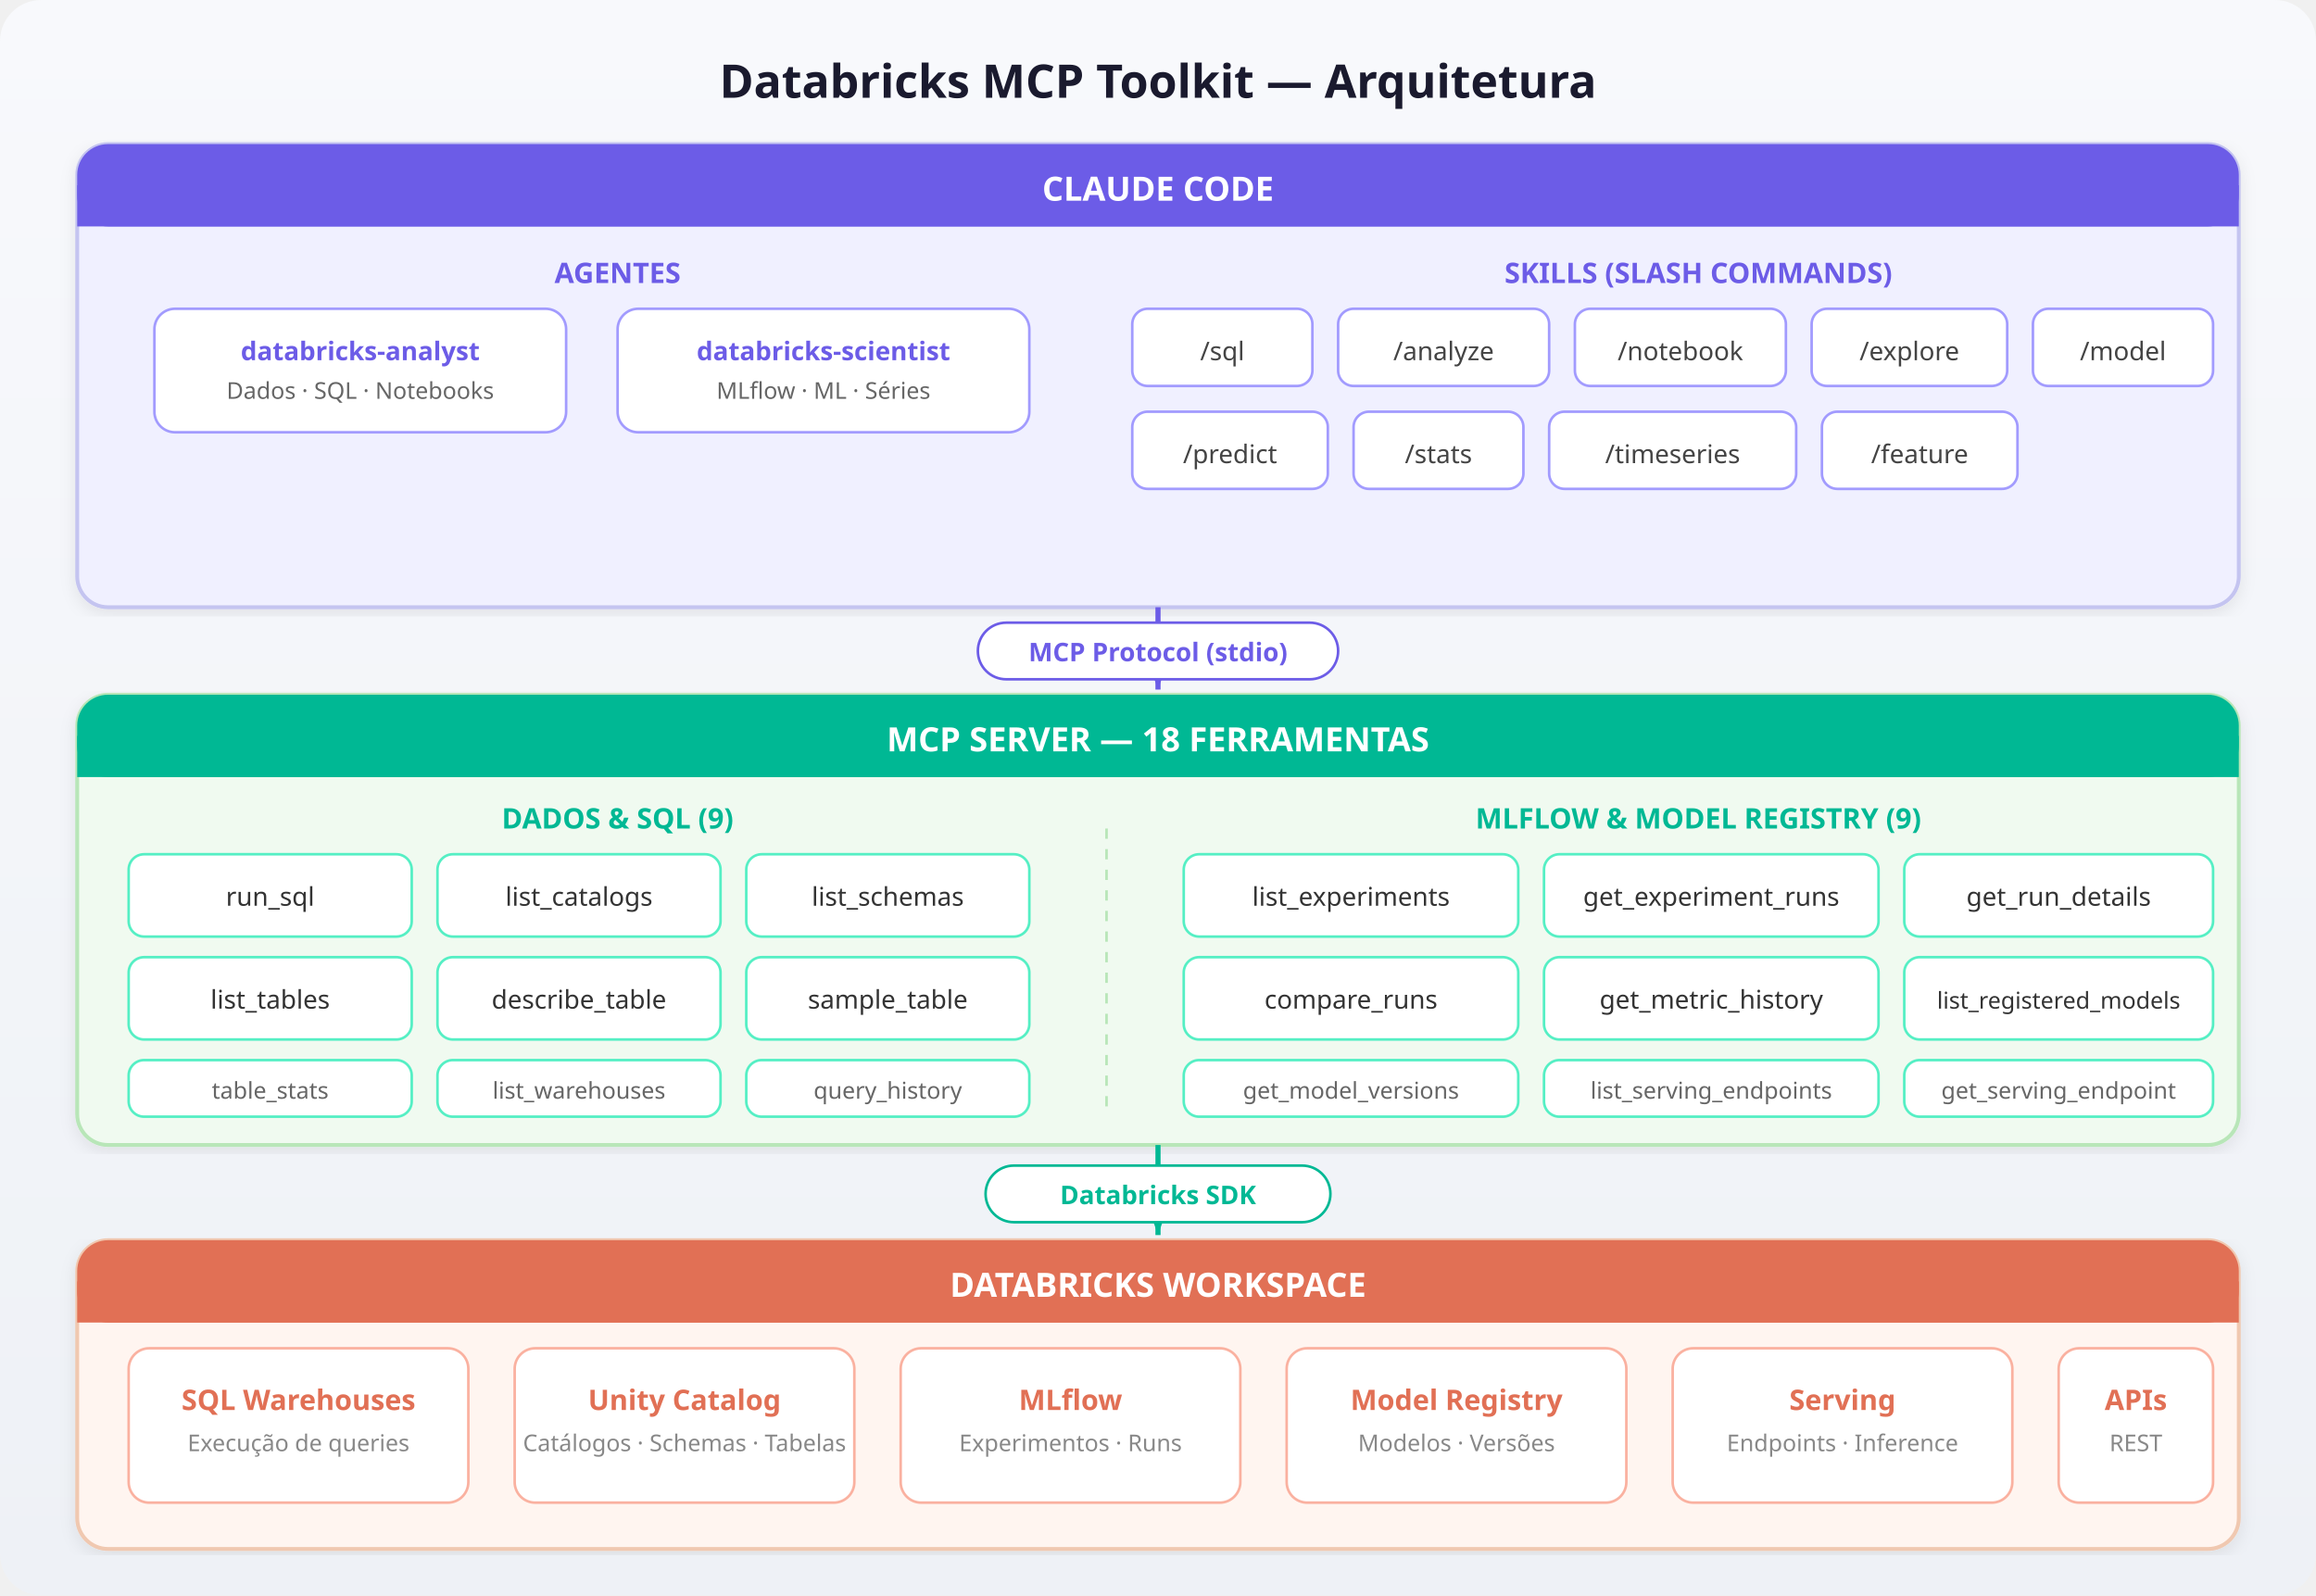
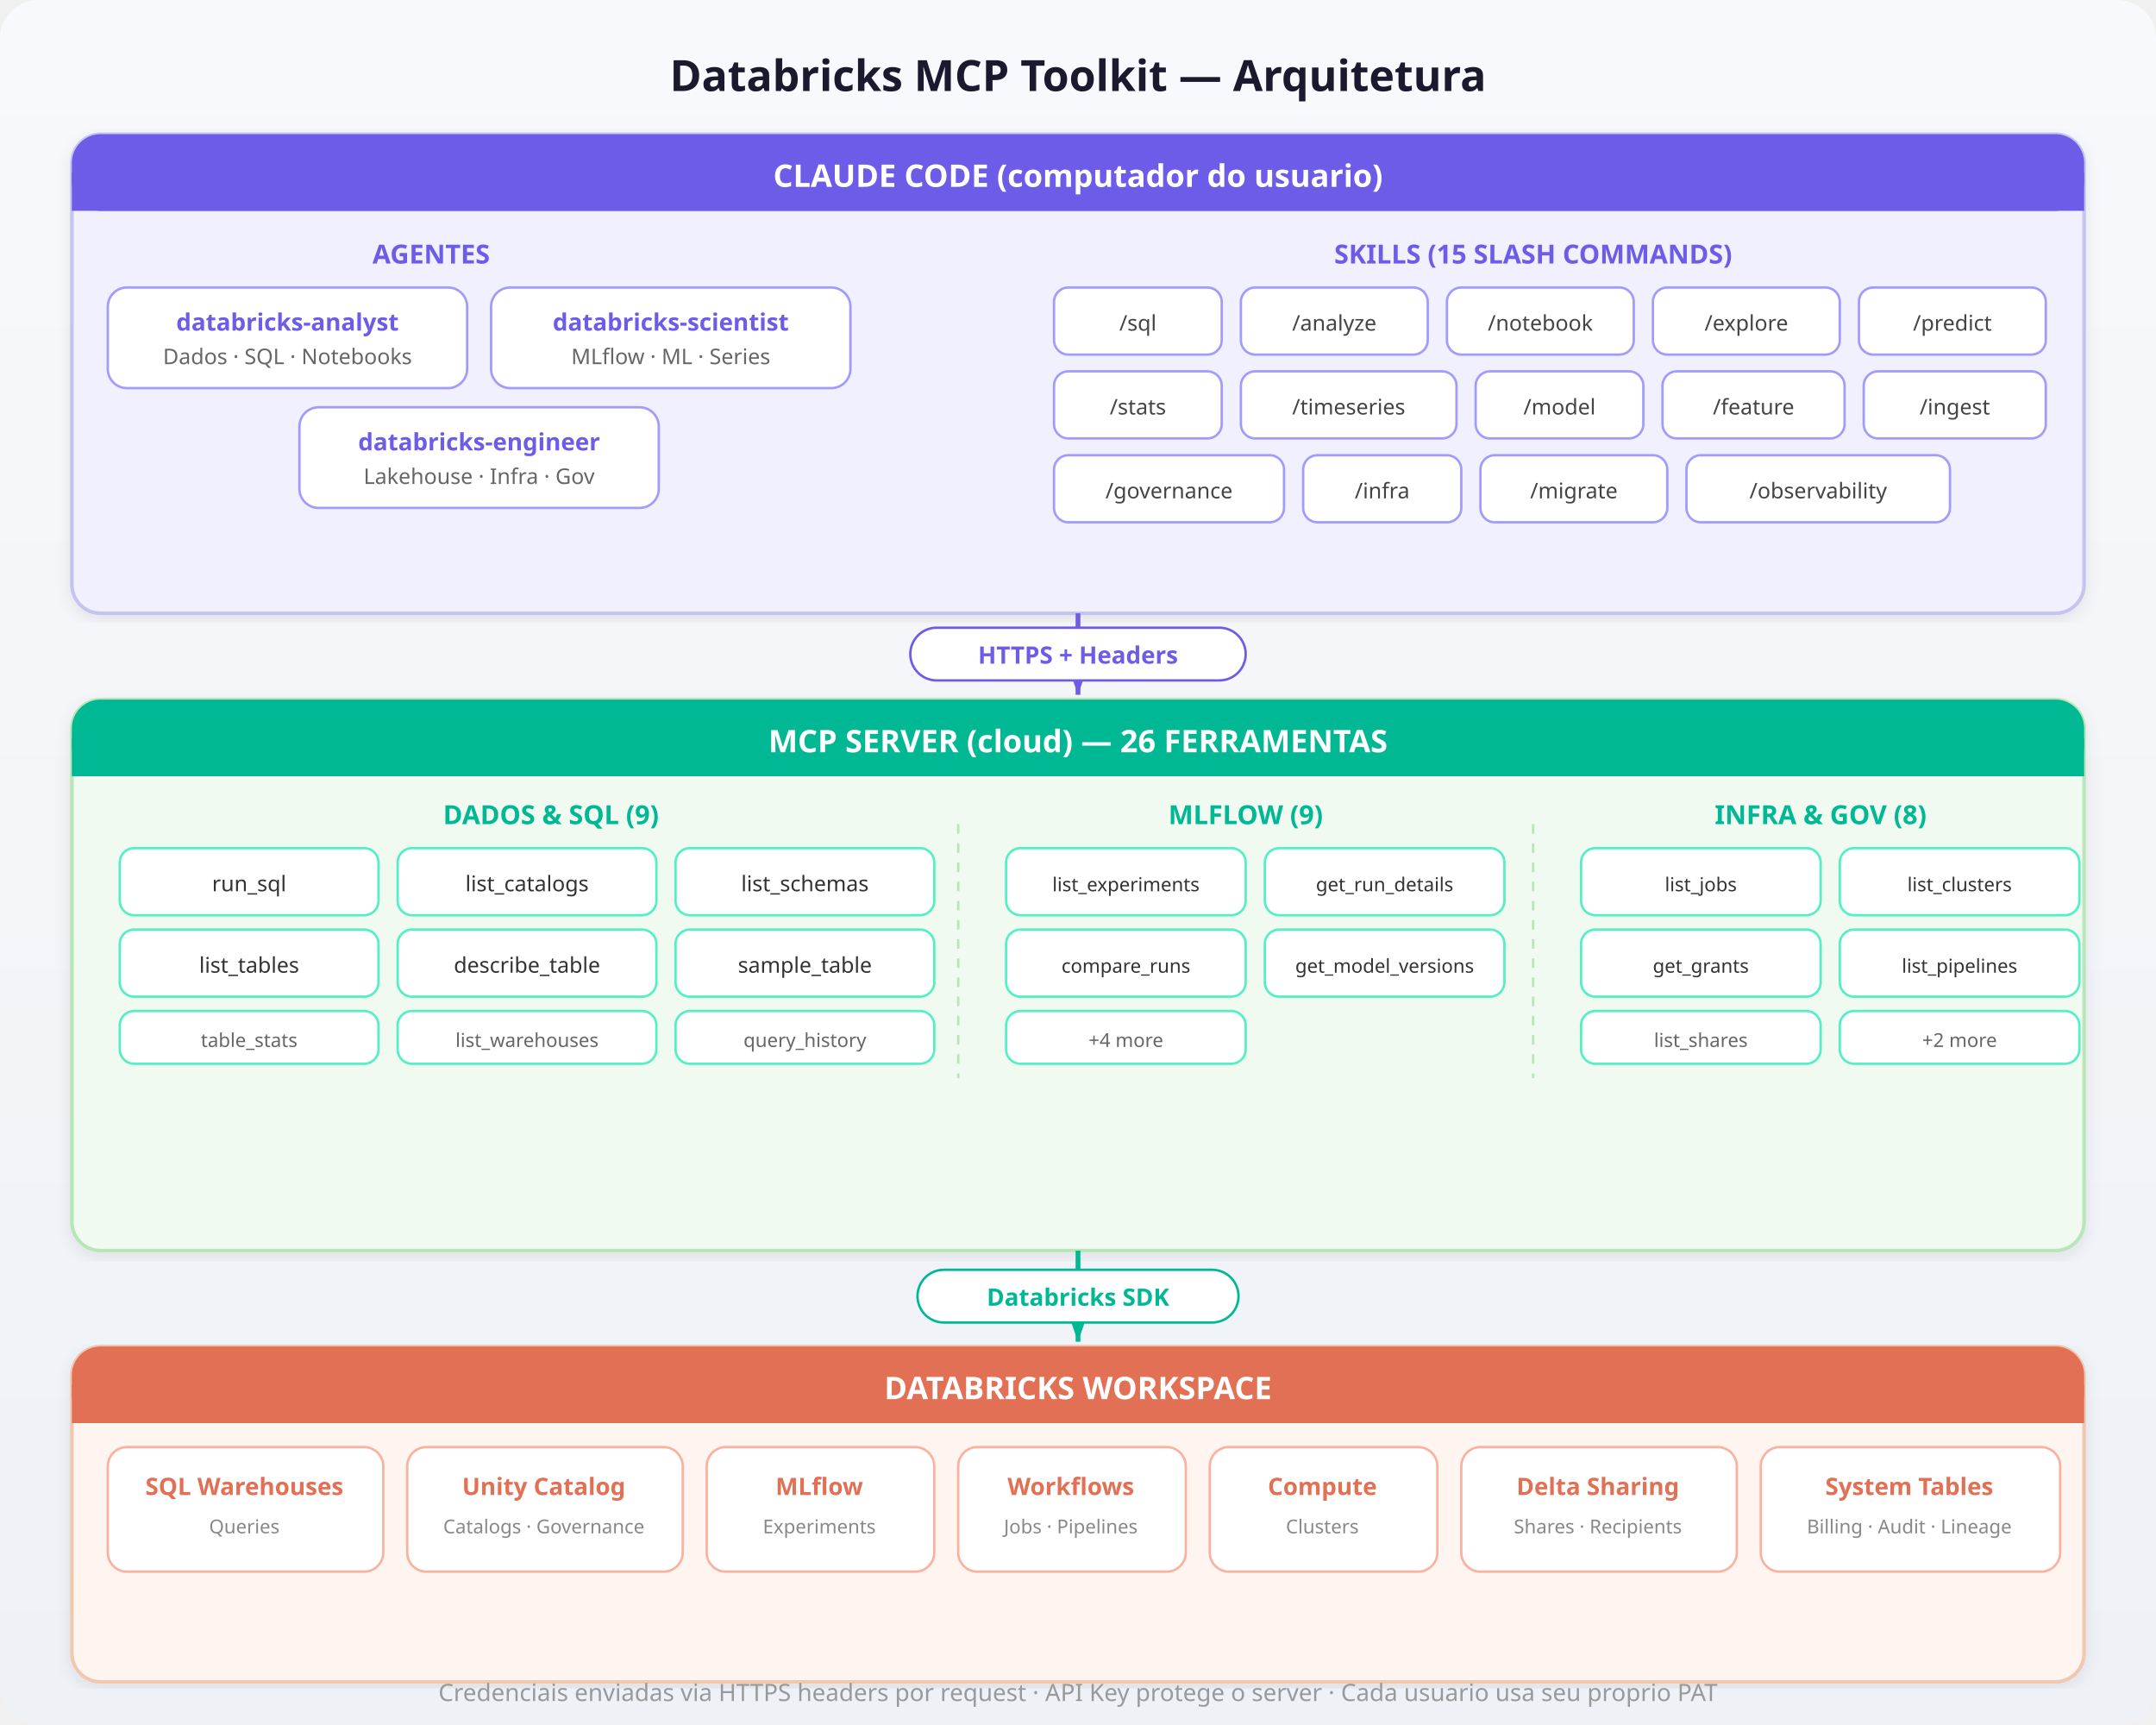
- <svg xmlns="http://www.w3.org/2000/svg" viewBox="0 0 900 620" font-family="'Segoe UI', system-ui, -apple-system, sans-serif">
+ <svg xmlns="http://www.w3.org/2000/svg" viewBox="0 0 900 720" font-family="'Segoe UI', system-ui, -apple-system, sans-serif">
  <defs>
    <filter id="shadow" x="-2%" y="-2%" width="104%" height="104%">
      <feDropShadow dx="0" dy="2" stdDeviation="3" flood-opacity="0.08" />
    </filter>
    <linearGradient id="bgGrad" x1="0%" y1="0%" x2="0%" y2="100%">
      <stop offset="0%" style="stop-color:#f8f9fc" />
      <stop offset="100%" style="stop-color:#eef1f6" />
    </linearGradient>
-   </defs>
-   <rect width="900" height="620" rx="16" fill="url(#bgGrad)" />
-   <text x="450" y="38" text-anchor="middle" font-size="18" font-weight="700" fill="#1a1a2e">Databricks MCP Toolkit — Arquitetura</text>
-   <rect x="30" y="56" width="840" height="180" rx="12" fill="#f0f0ff" stroke="#c4c4f0" stroke-width="1.5" filter="url(#shadow)" />
-   <rect x="30" y="56" width="840" height="32" rx="12" fill="#6c5ce7" />
-   <rect x="30" y="72" width="840" height="16" fill="#6c5ce7" />
-   <text x="450" y="78" text-anchor="middle" font-size="13" font-weight="700" fill="white">CLAUDE CODE</text>
-   <text x="240" y="110" text-anchor="middle" font-size="11" font-weight="600" fill="#6c5ce7">AGENTES</text>
-   <rect x="60" y="120" width="160" height="48" rx="8" fill="white" stroke="#a29bfe" stroke-width="1" />
-   <text x="140" y="140" text-anchor="middle" font-size="10" font-weight="600" fill="#6c5ce7">databricks-analyst</text>
-   <text x="140" y="155" text-anchor="middle" font-size="9" fill="#666">Dados · SQL · Notebooks</text>
-   <rect x="240" y="120" width="160" height="48" rx="8" fill="white" stroke="#a29bfe" stroke-width="1" />
-   <text x="320" y="140" text-anchor="middle" font-size="10" font-weight="600" fill="#6c5ce7">databricks-scientist</text>
-   <text x="320" y="155" text-anchor="middle" font-size="9" fill="#666">MLflow · ML · Séries</text>
-   <text x="660" y="110" text-anchor="middle" font-size="11" font-weight="600" fill="#6c5ce7">SKILLS (SLASH COMMANDS)</text>
-   <rect x="440" y="120" width="70" height="30" rx="6" fill="white" stroke="#a29bfe" stroke-width="1" />
-   <text x="475" y="140" text-anchor="middle" font-size="10" font-weight="500" fill="#444">/sql</text>
-   <rect x="520" y="120" width="82" height="30" rx="6" fill="white" stroke="#a29bfe" stroke-width="1" />
-   <text x="561" y="140" text-anchor="middle" font-size="10" font-weight="500" fill="#444">/analyze</text>
-   <rect x="612" y="120" width="82" height="30" rx="6" fill="white" stroke="#a29bfe" stroke-width="1" />
-   <text x="653" y="140" text-anchor="middle" font-size="10" font-weight="500" fill="#444">/notebook</text>
-   <rect x="704" y="120" width="76" height="30" rx="6" fill="white" stroke="#a29bfe" stroke-width="1" />
-   <text x="742" y="140" text-anchor="middle" font-size="10" font-weight="500" fill="#444">/explore</text>
-   <rect x="790" y="120" width="70" height="30" rx="6" fill="white" stroke="#a29bfe" stroke-width="1" />
-   <text x="825" y="140" text-anchor="middle" font-size="10" font-weight="500" fill="#444">/model</text>
-   <rect x="440" y="160" width="76" height="30" rx="6" fill="white" stroke="#a29bfe" stroke-width="1" />
-   <text x="478" y="180" text-anchor="middle" font-size="10" font-weight="500" fill="#444">/predict</text>
-   <rect x="526" y="160" width="66" height="30" rx="6" fill="white" stroke="#a29bfe" stroke-width="1" />
-   <text x="559" y="180" text-anchor="middle" font-size="10" font-weight="500" fill="#444">/stats</text>
-   <rect x="602" y="160" width="96" height="30" rx="6" fill="white" stroke="#a29bfe" stroke-width="1" />
-   <text x="650" y="180" text-anchor="middle" font-size="10" font-weight="500" fill="#444">/timeseries</text>
-   <rect x="708" y="160" width="76" height="30" rx="6" fill="white" stroke="#a29bfe" stroke-width="1" />
-   <text x="746" y="180" text-anchor="middle" font-size="10" font-weight="500" fill="#444">/feature</text>
-   <line x1="450" y1="236" x2="450" y2="268" stroke="#6c5ce7" stroke-width="2" marker-end="url(#arrowPurple)" />
-   <defs>
    <marker id="arrowPurple" markerWidth="10" markerHeight="7" refX="10" refY="3.5" orient="auto">
      <polygon points="0 0, 10 3.5, 0 7" fill="#6c5ce7" />
    </marker>
-   </defs>
-   <rect x="380" y="242" width="140" height="22" rx="11" fill="white" stroke="#6c5ce7" stroke-width="1" />
-   <text x="450" y="257" text-anchor="middle" font-size="10" font-weight="600" fill="#6c5ce7">MCP Protocol (stdio)</text>
-   <rect x="30" y="270" width="840" height="175" rx="12" fill="#f0faf0" stroke="#b8e6b8" stroke-width="1.5" filter="url(#shadow)" />
-   <rect x="30" y="270" width="840" height="32" rx="12" fill="#00b894" />
-   <rect x="30" y="286" width="840" height="16" fill="#00b894" />
-   <text x="450" y="292" text-anchor="middle" font-size="13" font-weight="700" fill="white">MCP SERVER — 18 FERRAMENTAS</text>
-   <text x="240" y="322" text-anchor="middle" font-size="11" font-weight="600" fill="#00b894">DADOS &amp; SQL (9)</text>
-   <rect x="50" y="332" width="110" height="32" rx="6" fill="white" stroke="#55efc4" stroke-width="1" />
-   <text x="105" y="352" text-anchor="middle" font-size="10" fill="#333">run_sql</text>
-   <rect x="170" y="332" width="110" height="32" rx="6" fill="white" stroke="#55efc4" stroke-width="1" />
-   <text x="225" y="352" text-anchor="middle" font-size="10" fill="#333">list_catalogs</text>
-   <rect x="290" y="332" width="110" height="32" rx="6" fill="white" stroke="#55efc4" stroke-width="1" />
-   <text x="345" y="352" text-anchor="middle" font-size="10" fill="#333">list_schemas</text>
-   <rect x="50" y="372" width="110" height="32" rx="6" fill="white" stroke="#55efc4" stroke-width="1" />
-   <text x="105" y="392" text-anchor="middle" font-size="10" fill="#333">list_tables</text>
-   <rect x="170" y="372" width="110" height="32" rx="6" fill="white" stroke="#55efc4" stroke-width="1" />
-   <text x="225" y="392" text-anchor="middle" font-size="10" fill="#333">describe_table</text>
-   <rect x="290" y="372" width="110" height="32" rx="6" fill="white" stroke="#55efc4" stroke-width="1" />
-   <text x="345" y="392" text-anchor="middle" font-size="10" fill="#333">sample_table</text>
-   <rect x="50" y="412" width="110" height="22" rx="6" fill="white" stroke="#55efc4" stroke-width="1" />
-   <text x="105" y="427" text-anchor="middle" font-size="9" fill="#666">table_stats</text>
-   <rect x="170" y="412" width="110" height="22" rx="6" fill="white" stroke="#55efc4" stroke-width="1" />
-   <text x="225" y="427" text-anchor="middle" font-size="9" fill="#666">list_warehouses</text>
-   <rect x="290" y="412" width="110" height="22" rx="6" fill="white" stroke="#55efc4" stroke-width="1" />
-   <text x="345" y="427" text-anchor="middle" font-size="9" fill="#666">query_history</text>
-   <line x1="430" y1="322" x2="430" y2="434" stroke="#b8e6b8" stroke-width="1" stroke-dasharray="4,4" />
-   <text x="660" y="322" text-anchor="middle" font-size="11" font-weight="600" fill="#00b894">MLFLOW &amp; MODEL REGISTRY (9)</text>
-   <rect x="460" y="332" width="130" height="32" rx="6" fill="white" stroke="#55efc4" stroke-width="1" />
-   <text x="525" y="352" text-anchor="middle" font-size="10" fill="#333">list_experiments</text>
-   <rect x="600" y="332" width="130" height="32" rx="6" fill="white" stroke="#55efc4" stroke-width="1" />
-   <text x="665" y="352" text-anchor="middle" font-size="10" fill="#333">get_experiment_runs</text>
-   <rect x="740" y="332" width="120" height="32" rx="6" fill="white" stroke="#55efc4" stroke-width="1" />
-   <text x="800" y="352" text-anchor="middle" font-size="10" fill="#333">get_run_details</text>
-   <rect x="460" y="372" width="130" height="32" rx="6" fill="white" stroke="#55efc4" stroke-width="1" />
-   <text x="525" y="392" text-anchor="middle" font-size="10" fill="#333">compare_runs</text>
-   <rect x="600" y="372" width="130" height="32" rx="6" fill="white" stroke="#55efc4" stroke-width="1" />
-   <text x="665" y="392" text-anchor="middle" font-size="10" fill="#333">get_metric_history</text>
-   <rect x="740" y="372" width="120" height="32" rx="6" fill="white" stroke="#55efc4" stroke-width="1" />
-   <text x="800" y="392" text-anchor="middle" font-size="9" fill="#333">list_registered_models</text>
-   <rect x="460" y="412" width="130" height="22" rx="6" fill="white" stroke="#55efc4" stroke-width="1" />
-   <text x="525" y="427" text-anchor="middle" font-size="9" fill="#666">get_model_versions</text>
-   <rect x="600" y="412" width="130" height="22" rx="6" fill="white" stroke="#55efc4" stroke-width="1" />
-   <text x="665" y="427" text-anchor="middle" font-size="9" fill="#666">list_serving_endpoints</text>
-   <rect x="740" y="412" width="120" height="22" rx="6" fill="white" stroke="#55efc4" stroke-width="1" />
-   <text x="800" y="427" text-anchor="middle" font-size="9" fill="#666">get_serving_endpoint</text>
-   <line x1="450" y1="445" x2="450" y2="480" stroke="#00b894" stroke-width="2" marker-end="url(#arrowGreen)" />
-   <defs>
    <marker id="arrowGreen" markerWidth="10" markerHeight="7" refX="10" refY="3.5" orient="auto">
      <polygon points="0 0, 10 3.5, 0 7" fill="#00b894" />
    </marker>
  </defs>
-   <rect x="383" y="453" width="134" height="22" rx="11" fill="white" stroke="#00b894" stroke-width="1" />
-   <text x="450" y="468" text-anchor="middle" font-size="10" font-weight="600" fill="#00b894">Databricks SDK</text>
-   <rect x="30" y="482" width="840" height="120" rx="12" fill="#fff5f0" stroke="#f0c8b0" stroke-width="1.5" filter="url(#shadow)" />
-   <rect x="30" y="482" width="840" height="32" rx="12" fill="#e17055" />
-   <rect x="30" y="498" width="840" height="16" fill="#e17055" />
-   <text x="450" y="504" text-anchor="middle" font-size="13" font-weight="700" fill="white">DATABRICKS WORKSPACE</text>
-   <rect x="50" y="524" width="132" height="60" rx="8" fill="white" stroke="#fab1a0" stroke-width="1" />
-   <text x="116" y="548" text-anchor="middle" font-size="11" font-weight="600" fill="#e17055">SQL Warehouses</text>
-   <text x="116" y="564" text-anchor="middle" font-size="9" fill="#888">Execução de queries</text>
-   <rect x="200" y="524" width="132" height="60" rx="8" fill="white" stroke="#fab1a0" stroke-width="1" />
-   <text x="266" y="548" text-anchor="middle" font-size="11" font-weight="600" fill="#e17055">Unity Catalog</text>
-   <text x="266" y="564" text-anchor="middle" font-size="9" fill="#888">Catálogos · Schemas · Tabelas</text>
-   <rect x="350" y="524" width="132" height="60" rx="8" fill="white" stroke="#fab1a0" stroke-width="1" />
-   <text x="416" y="548" text-anchor="middle" font-size="11" font-weight="600" fill="#e17055">MLflow</text>
-   <text x="416" y="564" text-anchor="middle" font-size="9" fill="#888">Experimentos · Runs</text>
-   <rect x="500" y="524" width="132" height="60" rx="8" fill="white" stroke="#fab1a0" stroke-width="1" />
-   <text x="566" y="548" text-anchor="middle" font-size="11" font-weight="600" fill="#e17055">Model Registry</text>
-   <text x="566" y="564" text-anchor="middle" font-size="9" fill="#888">Modelos · Versões</text>
-   <rect x="650" y="524" width="132" height="60" rx="8" fill="white" stroke="#fab1a0" stroke-width="1" />
-   <text x="716" y="548" text-anchor="middle" font-size="11" font-weight="600" fill="#e17055">Serving</text>
-   <text x="716" y="564" text-anchor="middle" font-size="9" fill="#888">Endpoints · Inference</text>
-   <rect x="800" y="524" width="60" height="60" rx="8" fill="white" stroke="#fab1a0" stroke-width="1" />
-   <text x="830" y="548" text-anchor="middle" font-size="11" font-weight="600" fill="#e17055">APIs</text>
-   <text x="830" y="564" text-anchor="middle" font-size="9" fill="#888">REST</text>
+   <rect width="900" height="720" rx="16" fill="url(#bgGrad)" />
+   <text x="450" y="38" text-anchor="middle" font-size="18" font-weight="700" fill="#1a1a2e">Databricks MCP Toolkit — Arquitetura</text>
+   <rect x="30" y="56" width="840" height="200" rx="12" fill="#f0f0ff" stroke="#c4c4f0" stroke-width="1.5" filter="url(#shadow)" />
+   <rect x="30" y="56" width="840" height="32" rx="12" fill="#6c5ce7" />
+   <rect x="30" y="72" width="840" height="16" fill="#6c5ce7" />
+   <text x="450" y="78" text-anchor="middle" font-size="13" font-weight="700" fill="white">CLAUDE CODE (computador do usuario)</text>
+   <text x="180" y="110" text-anchor="middle" font-size="11" font-weight="600" fill="#6c5ce7">AGENTES</text>
+   <rect x="45" y="120" width="150" height="42" rx="8" fill="white" stroke="#a29bfe" stroke-width="1" />
+   <text x="120" y="138" text-anchor="middle" font-size="10" font-weight="600" fill="#6c5ce7">databricks-analyst</text>
+   <text x="120" y="152" text-anchor="middle" font-size="9" fill="#666">Dados · SQL · Notebooks</text>
+   <rect x="205" y="120" width="150" height="42" rx="8" fill="white" stroke="#a29bfe" stroke-width="1" />
+   <text x="280" y="138" text-anchor="middle" font-size="10" font-weight="600" fill="#6c5ce7">databricks-scientist</text>
+   <text x="280" y="152" text-anchor="middle" font-size="9" fill="#666">MLflow · ML · Series</text>
+   <rect x="125" y="170" width="150" height="42" rx="8" fill="white" stroke="#a29bfe" stroke-width="1" />
+   <text x="200" y="188" text-anchor="middle" font-size="10" font-weight="600" fill="#6c5ce7">databricks-engineer</text>
+   <text x="200" y="202" text-anchor="middle" font-size="9" fill="#666">Lakehouse · Infra · Gov</text>
+   <text x="640" y="110" text-anchor="middle" font-size="11" font-weight="600" fill="#6c5ce7">SKILLS (15 SLASH COMMANDS)</text>
+   <rect x="440" y="120" width="70" height="28" rx="6" fill="white" stroke="#a29bfe" stroke-width="1" />
+   <text x="475" y="138" text-anchor="middle" font-size="9" font-weight="500" fill="#444">/sql</text>
+   <rect x="518" y="120" width="78" height="28" rx="6" fill="white" stroke="#a29bfe" stroke-width="1" />
+   <text x="557" y="138" text-anchor="middle" font-size="9" font-weight="500" fill="#444">/analyze</text>
+   <rect x="604" y="120" width="78" height="28" rx="6" fill="white" stroke="#a29bfe" stroke-width="1" />
+   <text x="643" y="138" text-anchor="middle" font-size="9" font-weight="500" fill="#444">/notebook</text>
+   <rect x="690" y="120" width="78" height="28" rx="6" fill="white" stroke="#a29bfe" stroke-width="1" />
+   <text x="729" y="138" text-anchor="middle" font-size="9" font-weight="500" fill="#444">/explore</text>
+   <rect x="776" y="120" width="78" height="28" rx="6" fill="white" stroke="#a29bfe" stroke-width="1" />
+   <text x="815" y="138" text-anchor="middle" font-size="9" font-weight="500" fill="#444">/predict</text>
+   <rect x="440" y="155" width="70" height="28" rx="6" fill="white" stroke="#a29bfe" stroke-width="1" />
+   <text x="475" y="173" text-anchor="middle" font-size="9" font-weight="500" fill="#444">/stats</text>
+   <rect x="518" y="155" width="90" height="28" rx="6" fill="white" stroke="#a29bfe" stroke-width="1" />
+   <text x="563" y="173" text-anchor="middle" font-size="9" font-weight="500" fill="#444">/timeseries</text>
+   <rect x="616" y="155" width="70" height="28" rx="6" fill="white" stroke="#a29bfe" stroke-width="1" />
+   <text x="651" y="173" text-anchor="middle" font-size="9" font-weight="500" fill="#444">/model</text>
+   <rect x="694" y="155" width="76" height="28" rx="6" fill="white" stroke="#a29bfe" stroke-width="1" />
+   <text x="732" y="173" text-anchor="middle" font-size="9" font-weight="500" fill="#444">/feature</text>
+   <rect x="778" y="155" width="76" height="28" rx="6" fill="white" stroke="#a29bfe" stroke-width="1" />
+   <text x="816" y="173" text-anchor="middle" font-size="9" font-weight="500" fill="#444">/ingest</text>
+   <rect x="440" y="190" width="96" height="28" rx="6" fill="white" stroke="#a29bfe" stroke-width="1" />
+   <text x="488" y="208" text-anchor="middle" font-size="9" font-weight="500" fill="#444">/governance</text>
+   <rect x="544" y="190" width="66" height="28" rx="6" fill="white" stroke="#a29bfe" stroke-width="1" />
+   <text x="577" y="208" text-anchor="middle" font-size="9" font-weight="500" fill="#444">/infra</text>
+   <rect x="618" y="190" width="78" height="28" rx="6" fill="white" stroke="#a29bfe" stroke-width="1" />
+   <text x="657" y="208" text-anchor="middle" font-size="9" font-weight="500" fill="#444">/migrate</text>
+   <rect x="704" y="190" width="110" height="28" rx="6" fill="white" stroke="#a29bfe" stroke-width="1" />
+   <text x="759" y="208" text-anchor="middle" font-size="9" font-weight="500" fill="#444">/observability</text>
+   <line x1="450" y1="256" x2="450" y2="290" stroke="#6c5ce7" stroke-width="2" marker-end="url(#arrowPurple)" />
+   <rect x="380" y="262" width="140" height="22" rx="11" fill="white" stroke="#6c5ce7" stroke-width="1" />
+   <text x="450" y="277" text-anchor="middle" font-size="10" font-weight="600" fill="#6c5ce7">HTTPS + Headers</text>
+   <rect x="30" y="292" width="840" height="230" rx="12" fill="#f0faf0" stroke="#b8e6b8" stroke-width="1.5" filter="url(#shadow)" />
+   <rect x="30" y="292" width="840" height="32" rx="12" fill="#00b894" />
+   <rect x="30" y="308" width="840" height="16" fill="#00b894" />
+   <text x="450" y="314" text-anchor="middle" font-size="13" font-weight="700" fill="white">MCP SERVER (cloud) — 26 FERRAMENTAS</text>
+   <text x="230" y="344" text-anchor="middle" font-size="11" font-weight="600" fill="#00b894">DADOS &amp; SQL (9)</text>
+   <rect x="50" y="354" width="108" height="28" rx="6" fill="white" stroke="#55efc4" stroke-width="1" />
+   <text x="104" y="372" text-anchor="middle" font-size="9" fill="#333">run_sql</text>
+   <rect x="166" y="354" width="108" height="28" rx="6" fill="white" stroke="#55efc4" stroke-width="1" />
+   <text x="220" y="372" text-anchor="middle" font-size="9" fill="#333">list_catalogs</text>
+   <rect x="282" y="354" width="108" height="28" rx="6" fill="white" stroke="#55efc4" stroke-width="1" />
+   <text x="336" y="372" text-anchor="middle" font-size="9" fill="#333">list_schemas</text>
+   <rect x="50" y="388" width="108" height="28" rx="6" fill="white" stroke="#55efc4" stroke-width="1" />
+   <text x="104" y="406" text-anchor="middle" font-size="9" fill="#333">list_tables</text>
+   <rect x="166" y="388" width="108" height="28" rx="6" fill="white" stroke="#55efc4" stroke-width="1" />
+   <text x="220" y="406" text-anchor="middle" font-size="9" fill="#333">describe_table</text>
+   <rect x="282" y="388" width="108" height="28" rx="6" fill="white" stroke="#55efc4" stroke-width="1" />
+   <text x="336" y="406" text-anchor="middle" font-size="9" fill="#333">sample_table</text>
+   <rect x="50" y="422" width="108" height="22" rx="6" fill="white" stroke="#55efc4" stroke-width="1" />
+   <text x="104" y="437" text-anchor="middle" font-size="8" fill="#666">table_stats</text>
+   <rect x="166" y="422" width="108" height="22" rx="6" fill="white" stroke="#55efc4" stroke-width="1" />
+   <text x="220" y="437" text-anchor="middle" font-size="8" fill="#666">list_warehouses</text>
+   <rect x="282" y="422" width="108" height="22" rx="6" fill="white" stroke="#55efc4" stroke-width="1" />
+   <text x="336" y="437" text-anchor="middle" font-size="8" fill="#666">query_history</text>
+   <line x1="400" y1="344" x2="400" y2="450" stroke="#b8e6b8" stroke-width="1" stroke-dasharray="4,4" />
+   <text x="520" y="344" text-anchor="middle" font-size="11" font-weight="600" fill="#00b894">MLFLOW (9)</text>
+   <rect x="420" y="354" width="100" height="28" rx="6" fill="white" stroke="#55efc4" stroke-width="1" />
+   <text x="470" y="372" text-anchor="middle" font-size="8" fill="#333">list_experiments</text>
+   <rect x="528" y="354" width="100" height="28" rx="6" fill="white" stroke="#55efc4" stroke-width="1" />
+   <text x="578" y="372" text-anchor="middle" font-size="8" fill="#333">get_run_details</text>
+   <rect x="420" y="388" width="100" height="28" rx="6" fill="white" stroke="#55efc4" stroke-width="1" />
+   <text x="470" y="406" text-anchor="middle" font-size="8" fill="#333">compare_runs</text>
+   <rect x="528" y="388" width="100" height="28" rx="6" fill="white" stroke="#55efc4" stroke-width="1" />
+   <text x="578" y="406" text-anchor="middle" font-size="8" fill="#333">get_model_versions</text>
+   <rect x="420" y="422" width="100" height="22" rx="6" fill="white" stroke="#55efc4" stroke-width="1" />
+   <text x="470" y="437" text-anchor="middle" font-size="8" fill="#666">+4 more</text>
+   <line x1="640" y1="344" x2="640" y2="450" stroke="#b8e6b8" stroke-width="1" stroke-dasharray="4,4" />
+   <text x="760" y="344" text-anchor="middle" font-size="11" font-weight="600" fill="#00b894">INFRA &amp; GOV (8)</text>
+   <rect x="660" y="354" width="100" height="28" rx="6" fill="white" stroke="#55efc4" stroke-width="1" />
+   <text x="710" y="372" text-anchor="middle" font-size="8" fill="#333">list_jobs</text>
+   <rect x="768" y="354" width="100" height="28" rx="6" fill="white" stroke="#55efc4" stroke-width="1" />
+   <text x="818" y="372" text-anchor="middle" font-size="8" fill="#333">list_clusters</text>
+   <rect x="660" y="388" width="100" height="28" rx="6" fill="white" stroke="#55efc4" stroke-width="1" />
+   <text x="710" y="406" text-anchor="middle" font-size="8" fill="#333">get_grants</text>
+   <rect x="768" y="388" width="100" height="28" rx="6" fill="white" stroke="#55efc4" stroke-width="1" />
+   <text x="818" y="406" text-anchor="middle" font-size="8" fill="#333">list_pipelines</text>
+   <rect x="660" y="422" width="100" height="22" rx="6" fill="white" stroke="#55efc4" stroke-width="1" />
+   <text x="710" y="437" text-anchor="middle" font-size="8" fill="#666">list_shares</text>
+   <rect x="768" y="422" width="100" height="22" rx="6" fill="white" stroke="#55efc4" stroke-width="1" />
+   <text x="818" y="437" text-anchor="middle" font-size="8" fill="#666">+2 more</text>
+   <line x1="450" y1="522" x2="450" y2="560" stroke="#00b894" stroke-width="2" marker-end="url(#arrowGreen)" />
+   <rect x="383" y="530" width="134" height="22" rx="11" fill="white" stroke="#00b894" stroke-width="1" />
+   <text x="450" y="545" text-anchor="middle" font-size="10" font-weight="600" fill="#00b894">Databricks SDK</text>
+   <rect x="30" y="562" width="840" height="140" rx="12" fill="#fff5f0" stroke="#f0c8b0" stroke-width="1.5" filter="url(#shadow)" />
+   <rect x="30" y="562" width="840" height="32" rx="12" fill="#e17055" />
+   <rect x="30" y="578" width="840" height="16" fill="#e17055" />
+   <text x="450" y="584" text-anchor="middle" font-size="13" font-weight="700" fill="white">DATABRICKS WORKSPACE</text>
+   <rect x="45" y="604" width="115" height="52" rx="8" fill="white" stroke="#fab1a0" stroke-width="1" />
+   <text x="102" y="624" text-anchor="middle" font-size="10" font-weight="600" fill="#e17055">SQL Warehouses</text>
+   <text x="102" y="640" text-anchor="middle" font-size="8" fill="#888">Queries</text>
+   <rect x="170" y="604" width="115" height="52" rx="8" fill="white" stroke="#fab1a0" stroke-width="1" />
+   <text x="227" y="624" text-anchor="middle" font-size="10" font-weight="600" fill="#e17055">Unity Catalog</text>
+   <text x="227" y="640" text-anchor="middle" font-size="8" fill="#888">Catalogs · Governance</text>
+   <rect x="295" y="604" width="95" height="52" rx="8" fill="white" stroke="#fab1a0" stroke-width="1" />
+   <text x="342" y="624" text-anchor="middle" font-size="10" font-weight="600" fill="#e17055">MLflow</text>
+   <text x="342" y="640" text-anchor="middle" font-size="8" fill="#888">Experiments</text>
+   <rect x="400" y="604" width="95" height="52" rx="8" fill="white" stroke="#fab1a0" stroke-width="1" />
+   <text x="447" y="624" text-anchor="middle" font-size="10" font-weight="600" fill="#e17055">Workflows</text>
+   <text x="447" y="640" text-anchor="middle" font-size="8" fill="#888">Jobs · Pipelines</text>
+   <rect x="505" y="604" width="95" height="52" rx="8" fill="white" stroke="#fab1a0" stroke-width="1" />
+   <text x="552" y="624" text-anchor="middle" font-size="10" font-weight="600" fill="#e17055">Compute</text>
+   <text x="552" y="640" text-anchor="middle" font-size="8" fill="#888">Clusters</text>
+   <rect x="610" y="604" width="115" height="52" rx="8" fill="white" stroke="#fab1a0" stroke-width="1" />
+   <text x="667" y="624" text-anchor="middle" font-size="10" font-weight="600" fill="#e17055">Delta Sharing</text>
+   <text x="667" y="640" text-anchor="middle" font-size="8" fill="#888">Shares · Recipients</text>
+   <rect x="735" y="604" width="125" height="52" rx="8" fill="white" stroke="#fab1a0" stroke-width="1" />
+   <text x="797" y="624" text-anchor="middle" font-size="10" font-weight="600" fill="#e17055">System Tables</text>
+   <text x="797" y="640" text-anchor="middle" font-size="8" fill="#888">Billing · Audit · Lineage</text>
+   <text x="450" y="710" text-anchor="middle" font-size="10" fill="#999">Credenciais enviadas via HTTPS headers por request · API Key protege o server · Cada usuario usa seu proprio PAT</text>
</svg>
